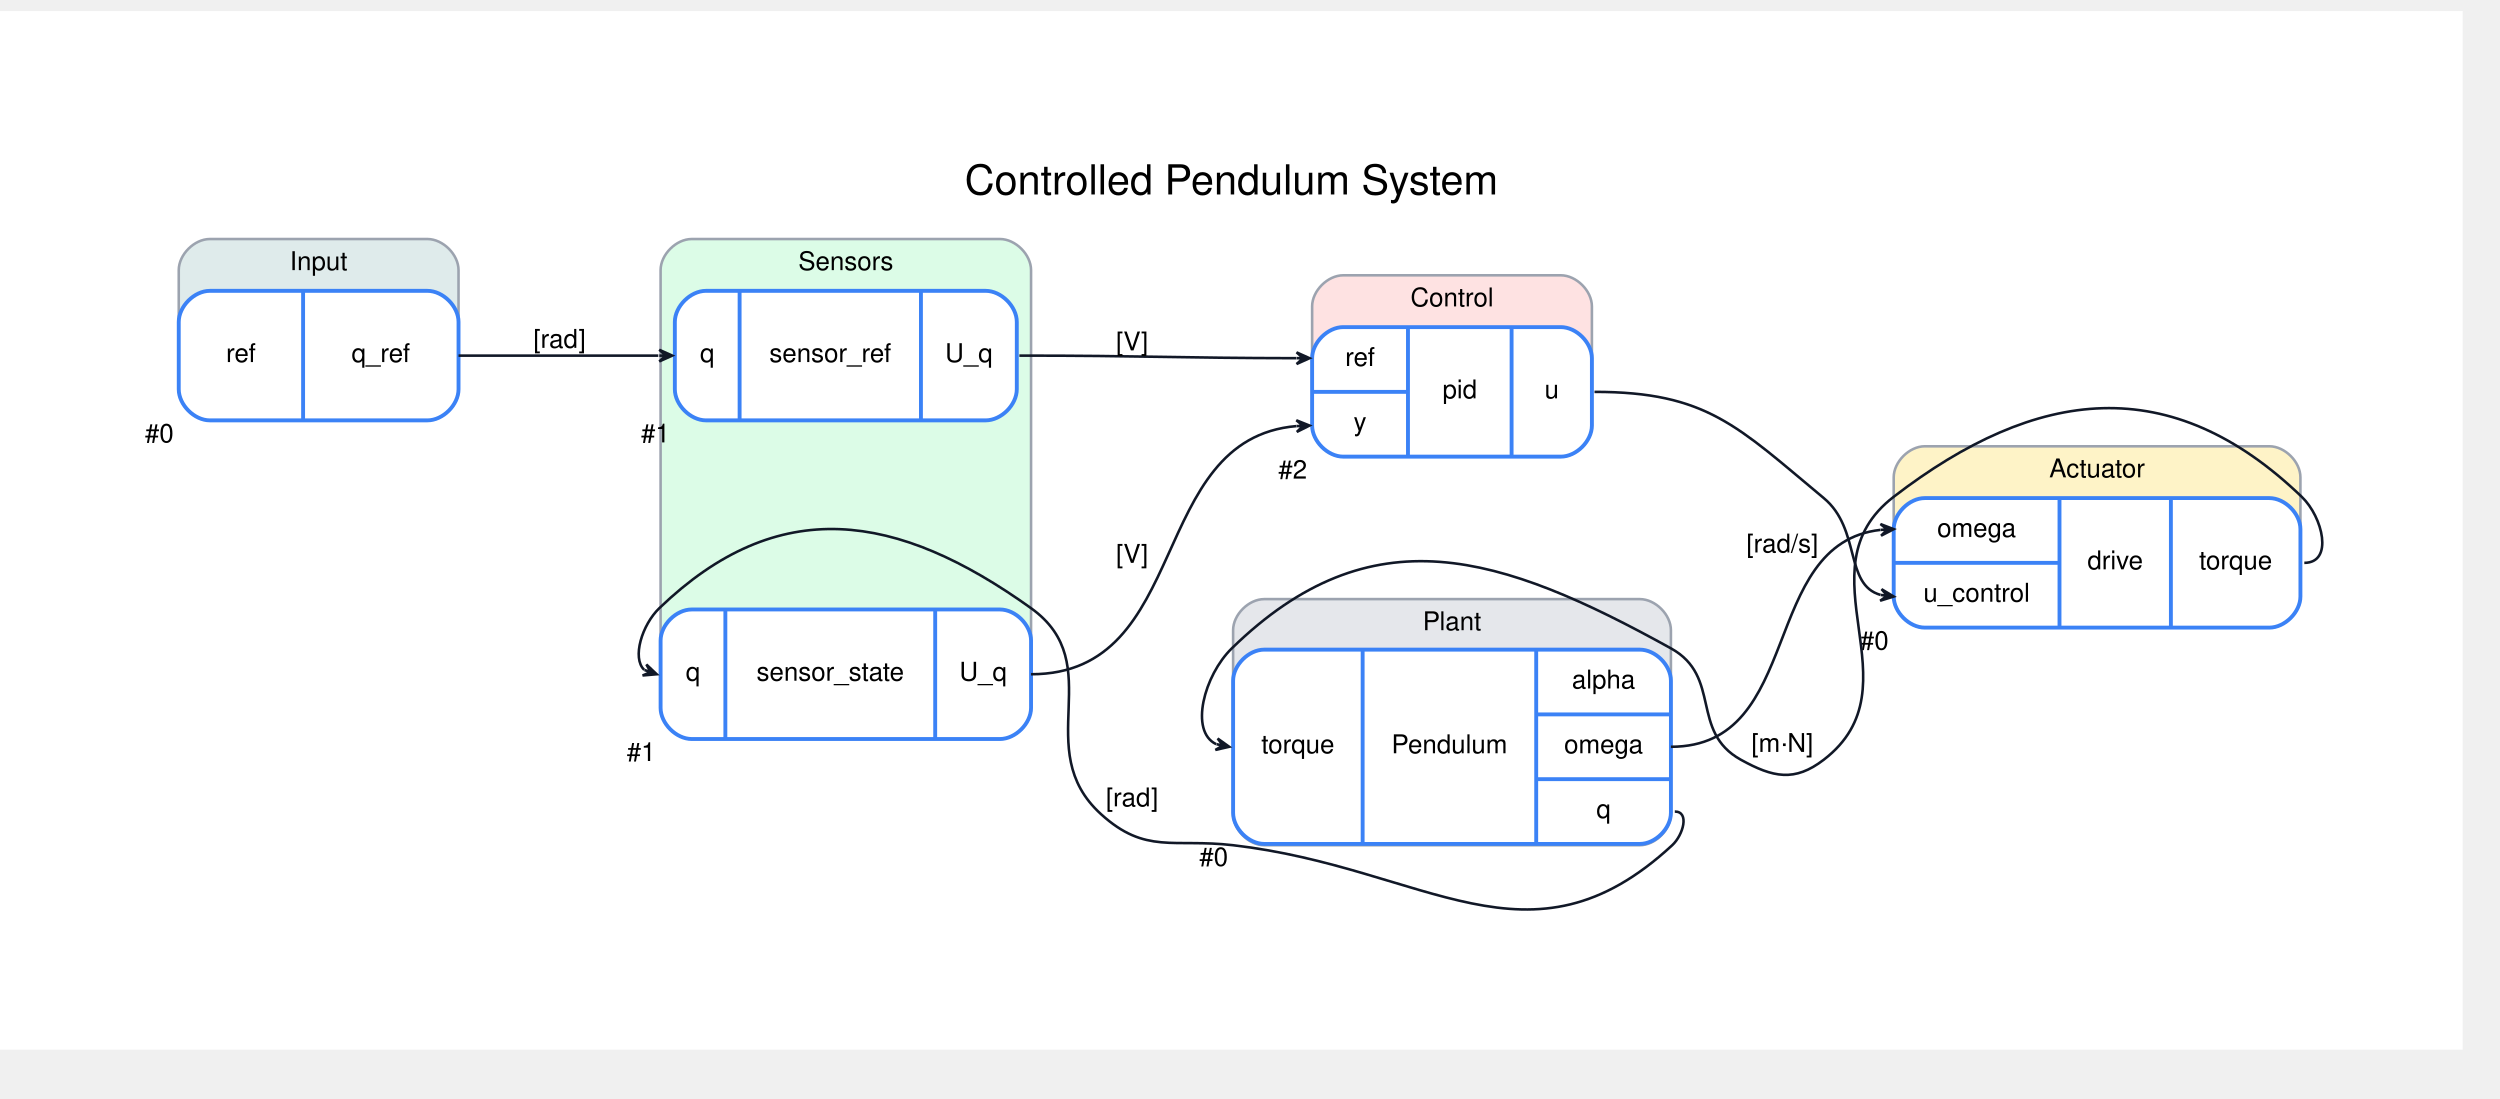
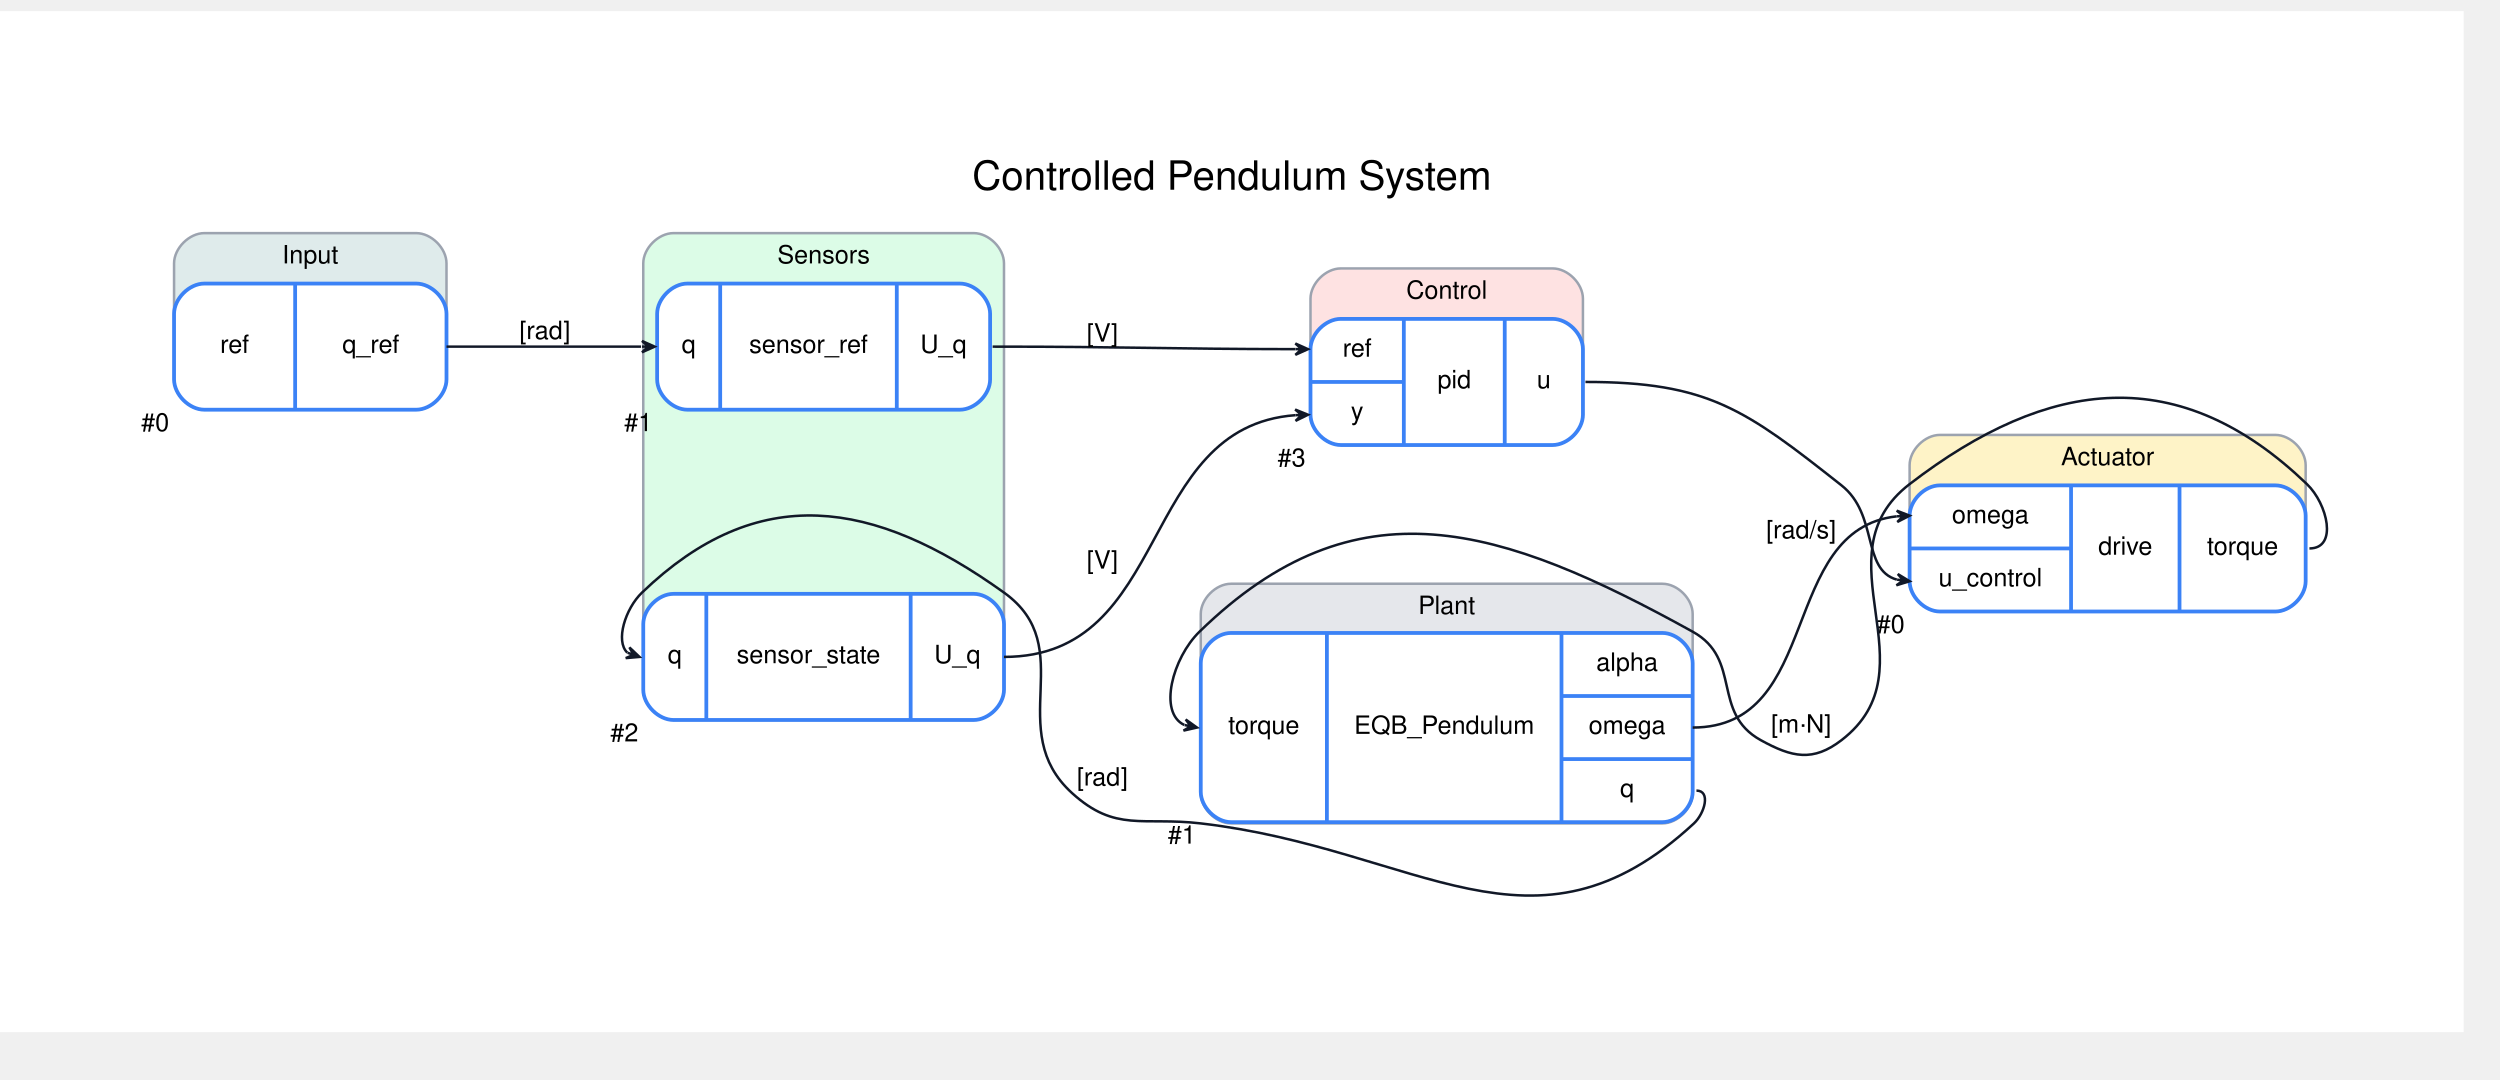
- <svg xmlns="http://www.w3.org/2000/svg" width="979pt" height="430pt" viewBox="14.40 14.40 965.04 415.33">
-   <g id="graph0" class="graph" transform="scale(1 1) rotate(0) translate(68.4 361.33)">
-     <polygon fill="white" stroke="transparent" points="-54,54 -54,-346.93 896.64,-346.93 896.64,54 -54,54" />
-     <text text-anchor="middle" x="421.32" y="-276.13" font-family="Helvetica,sans-Serif" font-size="16.00">Controlled Pendulum System</text>
+ <svg xmlns="http://www.w3.org/2000/svg" width="1005pt" height="434pt" viewBox="14.40 14.40 991.04 419.15">
+   <g id="graph0" class="graph" transform="scale(1 1) rotate(0) translate(68.4 365.15)">
+     <polygon fill="white" stroke="transparent" points="-54,54 -54,-350.75 922.64,-350.75 922.64,54 -54,54" />
+     <text text-anchor="middle" x="434.32" y="-279.95" font-family="Helvetica,sans-Serif" font-size="16.00">Controlled Pendulum System</text>
    <g id="clust1" class="cluster">
-       <path fill="#dfebeb" stroke="#9ca3af" d="M27,-188.93C27,-188.93 111,-188.93 111,-188.93 117,-188.93 123,-194.93 123,-200.93 123,-200.93 123,-246.93 123,-246.93 123,-252.93 117,-258.93 111,-258.93 111,-258.93 27,-258.93 27,-258.93 21,-258.93 15,-252.93 15,-246.93 15,-246.93 15,-200.93 15,-200.93 15,-194.93 21,-188.93 27,-188.93" />
-       <text text-anchor="middle" x="69" y="-246.93" font-family="Helvetica,sans-Serif" font-size="10.00">Input</text>
+       <path fill="#dfebeb" stroke="#9ca3af" d="M27,-192.75C27,-192.75 111,-192.75 111,-192.75 117,-192.75 123,-198.75 123,-204.75 123,-204.75 123,-250.75 123,-250.75 123,-256.75 117,-262.75 111,-262.75 111,-262.75 27,-262.75 27,-262.75 21,-262.75 15,-256.75 15,-250.75 15,-250.75 15,-204.75 15,-204.75 15,-198.75 21,-192.75 27,-192.75" />
+       <text text-anchor="middle" x="69" y="-250.75" font-family="Helvetica,sans-Serif" font-size="10.00">Input</text>
    </g>
    <g id="clust2" class="cluster">
-       <path fill="#dcfce7" stroke="#9ca3af" d="M213,-65.93C213,-65.93 332,-65.93 332,-65.93 338,-65.93 344,-71.93 344,-77.93 344,-77.93 344,-246.93 344,-246.93 344,-252.93 338,-258.93 332,-258.93 332,-258.93 213,-258.93 213,-258.93 207,-258.93 201,-252.93 201,-246.93 201,-246.93 201,-77.93 201,-77.93 201,-71.93 207,-65.93 213,-65.93" />
-       <text text-anchor="middle" x="272.5" y="-246.93" font-family="Helvetica,sans-Serif" font-size="10.00">Sensors</text>
+       <path fill="#dcfce7" stroke="#9ca3af" d="M213,-69.75C213,-69.75 332,-69.75 332,-69.75 338,-69.75 344,-75.75 344,-81.75 344,-81.75 344,-250.75 344,-250.75 344,-256.75 338,-262.75 332,-262.75 332,-262.75 213,-262.75 213,-262.75 207,-262.75 201,-256.75 201,-250.75 201,-250.75 201,-81.75 201,-81.75 201,-75.75 207,-69.75 213,-69.75" />
+       <text text-anchor="middle" x="272.5" y="-250.75" font-family="Helvetica,sans-Serif" font-size="10.00">Sensors</text>
    </g>
    <g id="clust3" class="cluster">
-       <path fill="#fee2e2" stroke="#9ca3af" d="M464.5,-174.93C464.5,-174.93 548.5,-174.93 548.5,-174.93 554.5,-174.93 560.5,-180.93 560.5,-186.93 560.5,-186.93 560.5,-232.93 560.5,-232.93 560.5,-238.93 554.5,-244.93 548.5,-244.93 548.5,-244.93 464.5,-244.93 464.5,-244.93 458.5,-244.93 452.5,-238.93 452.5,-232.93 452.5,-232.93 452.5,-186.93 452.5,-186.93 452.5,-180.93 458.5,-174.93 464.5,-174.93" />
-       <text text-anchor="middle" x="506.5" y="-232.93" font-family="Helvetica,sans-Serif" font-size="10.00">Control</text>
+       <path fill="#fee2e2" stroke="#9ca3af" d="M477.5,-178.75C477.5,-178.75 561.5,-178.75 561.5,-178.75 567.5,-178.75 573.5,-184.75 573.5,-190.75 573.5,-190.75 573.5,-236.75 573.5,-236.75 573.5,-242.75 567.5,-248.75 561.5,-248.75 561.5,-248.75 477.5,-248.75 477.5,-248.75 471.5,-248.75 465.5,-242.75 465.5,-236.75 465.5,-236.75 465.5,-190.75 465.5,-190.75 465.5,-184.75 471.5,-178.75 477.5,-178.75" />
+       <text text-anchor="middle" x="519.5" y="-236.75" font-family="Helvetica,sans-Serif" font-size="10.00">Control</text>
    </g>
    <g id="clust4" class="cluster">
-       <path fill="#fef3c7" stroke="#9ca3af" d="M689,-108.93C689,-108.93 822,-108.93 822,-108.93 828,-108.93 834,-114.93 834,-120.93 834,-120.93 834,-166.93 834,-166.93 834,-172.93 828,-178.93 822,-178.93 822,-178.93 689,-178.93 689,-178.93 683,-178.93 677,-172.93 677,-166.93 677,-166.93 677,-120.93 677,-120.93 677,-114.93 683,-108.93 689,-108.93" />
-       <text text-anchor="middle" x="755.5" y="-166.93" font-family="Helvetica,sans-Serif" font-size="10.00">Actuator</text>
+       <path fill="#fef3c7" stroke="#9ca3af" d="M715,-112.75C715,-112.75 848,-112.75 848,-112.75 854,-112.75 860,-118.75 860,-124.75 860,-124.75 860,-170.75 860,-170.75 860,-176.75 854,-182.75 848,-182.75 848,-182.75 715,-182.75 715,-182.75 709,-182.75 703,-176.75 703,-170.75 703,-170.75 703,-124.75 703,-124.75 703,-118.75 709,-112.75 715,-112.75" />
+       <text text-anchor="middle" x="781.5" y="-170.75" font-family="Helvetica,sans-Serif" font-size="10.00">Actuator</text>
    </g>
    <g id="clust5" class="cluster">
-       <path fill="#e5e7eb" stroke="#9ca3af" d="M434,-24.93C434,-24.93 579,-24.93 579,-24.93 585,-24.93 591,-30.93 591,-36.93 591,-36.93 591,-107.93 591,-107.93 591,-113.93 585,-119.93 579,-119.93 579,-119.93 434,-119.93 434,-119.93 428,-119.93 422,-113.93 422,-107.93 422,-107.93 422,-36.93 422,-36.93 422,-30.93 428,-24.93 434,-24.93" />
-       <text text-anchor="middle" x="506.5" y="-107.93" font-family="Helvetica,sans-Serif" font-size="10.00">Plant</text>
+       <path fill="#e5e7eb" stroke="#9ca3af" d="M434,-28.75C434,-28.75 605,-28.75 605,-28.75 611,-28.75 617,-34.75 617,-40.75 617,-40.75 617,-111.75 617,-111.75 617,-117.75 611,-123.75 605,-123.75 605,-123.75 434,-123.75 434,-123.75 428,-123.75 422,-117.75 422,-111.75 422,-111.75 422,-40.75 422,-40.75 422,-34.75 428,-28.75 434,-28.75" />
+       <text text-anchor="middle" x="519.5" y="-111.75" font-family="Helvetica,sans-Serif" font-size="10.00">Plant</text>
    </g>
    <g id="node1" class="node">
-       <path fill="white" stroke="#3b82f6" stroke-width="1.5" d="M27,-188.93C27,-188.93 111,-188.93 111,-188.93 117,-188.93 123,-194.93 123,-200.93 123,-200.93 123,-226.93 123,-226.93 123,-232.93 117,-238.93 111,-238.93 111,-238.93 27,-238.93 27,-238.93 21,-238.93 15,-232.93 15,-226.93 15,-226.93 15,-200.93 15,-200.93 15,-194.93 21,-188.93 27,-188.93" />
-       <text text-anchor="middle" x="39" y="-211.43" font-family="Helvetica,sans-Serif" font-size="10.00">ref</text>
-       <polyline fill="none" stroke="#3b82f6" stroke-width="1.5" points="63,-188.93 63,-238.93 " />
-       <text text-anchor="middle" x="93" y="-211.43" font-family="Helvetica,sans-Serif" font-size="10.00">q_ref</text>
-       <text text-anchor="middle" x="7.5" y="-180.43" font-family="Helvetica,sans-Serif" font-size="10.00">#0</text>
+       <path fill="white" stroke="#3b82f6" stroke-width="1.5" d="M27,-192.75C27,-192.75 111,-192.75 111,-192.75 117,-192.75 123,-198.75 123,-204.75 123,-204.75 123,-230.75 123,-230.75 123,-236.75 117,-242.75 111,-242.75 111,-242.75 27,-242.75 27,-242.75 21,-242.75 15,-236.75 15,-230.75 15,-230.75 15,-204.75 15,-204.75 15,-198.75 21,-192.75 27,-192.75" />
+       <text text-anchor="middle" x="39" y="-215.25" font-family="Helvetica,sans-Serif" font-size="10.00">ref</text>
+       <polyline fill="none" stroke="#3b82f6" stroke-width="1.5" points="63,-192.75 63,-242.75 " />
+       <text text-anchor="middle" x="93" y="-215.25" font-family="Helvetica,sans-Serif" font-size="10.00">q_ref</text>
+       <text text-anchor="middle" x="7.5" y="-184.25" font-family="Helvetica,sans-Serif" font-size="10.00">#0</text>
    </g>
    <g id="node2" class="node">
-       <path fill="white" stroke="#3b82f6" stroke-width="1.5" d="M218.5,-188.93C218.5,-188.93 326.5,-188.93 326.5,-188.93 332.5,-188.93 338.5,-194.93 338.5,-200.93 338.5,-200.93 338.5,-226.93 338.5,-226.93 338.5,-232.93 332.5,-238.93 326.5,-238.93 326.5,-238.93 218.5,-238.93 218.5,-238.93 212.5,-238.93 206.5,-232.93 206.5,-226.93 206.5,-226.93 206.5,-200.93 206.5,-200.93 206.5,-194.93 212.5,-188.93 218.5,-188.93" />
-       <text text-anchor="middle" x="219" y="-211.43" font-family="Helvetica,sans-Serif" font-size="10.00">q</text>
-       <polyline fill="none" stroke="#3b82f6" stroke-width="1.5" points="231.5,-188.93 231.5,-238.93 " />
-       <text text-anchor="middle" x="266.5" y="-211.43" font-family="Helvetica,sans-Serif" font-size="10.00">sensor_ref</text>
-       <polyline fill="none" stroke="#3b82f6" stroke-width="1.5" points="301.5,-188.93 301.5,-238.93 " />
-       <text text-anchor="middle" x="320" y="-211.43" font-family="Helvetica,sans-Serif" font-size="10.00">U_q</text>
-       <text text-anchor="middle" x="199" y="-180.43" font-family="Helvetica,sans-Serif" font-size="10.00">#1</text>
+       <path fill="white" stroke="#3b82f6" stroke-width="1.5" d="M218.5,-192.75C218.5,-192.75 326.5,-192.75 326.5,-192.75 332.5,-192.75 338.5,-198.75 338.5,-204.75 338.5,-204.75 338.5,-230.75 338.5,-230.75 338.5,-236.75 332.5,-242.75 326.5,-242.75 326.5,-242.75 218.5,-242.75 218.5,-242.75 212.5,-242.75 206.5,-236.75 206.5,-230.75 206.5,-230.75 206.5,-204.75 206.5,-204.75 206.5,-198.75 212.5,-192.75 218.5,-192.75" />
+       <text text-anchor="middle" x="219" y="-215.25" font-family="Helvetica,sans-Serif" font-size="10.00">q</text>
+       <polyline fill="none" stroke="#3b82f6" stroke-width="1.5" points="231.5,-192.75 231.5,-242.75 " />
+       <text text-anchor="middle" x="266.5" y="-215.25" font-family="Helvetica,sans-Serif" font-size="10.00">sensor_ref</text>
+       <polyline fill="none" stroke="#3b82f6" stroke-width="1.5" points="301.5,-192.75 301.5,-242.75 " />
+       <text text-anchor="middle" x="320" y="-215.25" font-family="Helvetica,sans-Serif" font-size="10.00">U_q</text>
+       <text text-anchor="middle" x="199" y="-184.25" font-family="Helvetica,sans-Serif" font-size="10.00">#1</text>
    </g>
    <g id="edge1" class="edge">
-       <path fill="none" stroke="#111827" d="M123,-213.93C157.8,-213.93 167.83,-213.93 200.12,-213.93" />
-       <polygon fill="#111827" stroke="#111827" points="205.5,-213.93 200.5,-216.18 203,-213.93 200.5,-213.93 200.5,-213.93 200.5,-213.93 203,-213.93 200.5,-211.68 205.5,-213.93 205.5,-213.93" />
-       <text text-anchor="middle" x="162" y="-216.93" font-family="Helvetica,sans-Serif" font-size="10.00">[rad]</text>
+       <path fill="none" stroke="#111827" d="M123,-217.75C157.8,-217.75 167.83,-217.75 200.12,-217.75" />
+       <polygon fill="#111827" stroke="#111827" points="205.5,-217.75 200.5,-220 203,-217.75 200.5,-217.75 200.5,-217.75 200.5,-217.75 203,-217.75 200.5,-215.5 205.5,-217.75 205.5,-217.75" />
+       <text text-anchor="middle" x="162" y="-220.75" font-family="Helvetica,sans-Serif" font-size="10.00">[rad]</text>
    </g>
    <g id="node4" class="node">
-       <path fill="white" stroke="#3b82f6" stroke-width="1.5" d="M464.5,-174.93C464.5,-174.93 548.5,-174.93 548.5,-174.93 554.5,-174.93 560.5,-180.93 560.5,-186.93 560.5,-186.93 560.5,-212.93 560.5,-212.93 560.5,-218.93 554.5,-224.93 548.5,-224.93 548.5,-224.93 464.5,-224.93 464.5,-224.93 458.5,-224.93 452.5,-218.93 452.5,-212.93 452.5,-212.93 452.5,-186.93 452.5,-186.93 452.5,-180.93 458.5,-174.93 464.5,-174.93" />
-       <text text-anchor="middle" x="471" y="-209.93" font-family="Helvetica,sans-Serif" font-size="10.00">ref</text>
-       <polyline fill="none" stroke="#3b82f6" stroke-width="1.5" points="452.5,-199.93 489.5,-199.93 " />
-       <text text-anchor="middle" x="471" y="-184.93" font-family="Helvetica,sans-Serif" font-size="10.00">y</text>
-       <polyline fill="none" stroke="#3b82f6" stroke-width="1.5" points="489.5,-174.93 489.5,-224.93 " />
-       <text text-anchor="middle" x="509.5" y="-197.43" font-family="Helvetica,sans-Serif" font-size="10.00">pid</text>
-       <polyline fill="none" stroke="#3b82f6" stroke-width="1.5" points="529.5,-174.93 529.5,-224.93 " />
-       <text text-anchor="middle" x="545" y="-197.43" font-family="Helvetica,sans-Serif" font-size="10.00">u</text>
-       <text text-anchor="middle" x="445" y="-166.43" font-family="Helvetica,sans-Serif" font-size="10.00">#2</text>
+       <path fill="white" stroke="#3b82f6" stroke-width="1.5" d="M477.5,-178.75C477.5,-178.75 561.5,-178.75 561.5,-178.75 567.5,-178.75 573.5,-184.75 573.5,-190.75 573.5,-190.75 573.5,-216.75 573.5,-216.75 573.5,-222.75 567.5,-228.75 561.5,-228.75 561.5,-228.75 477.5,-228.75 477.5,-228.75 471.5,-228.75 465.5,-222.75 465.5,-216.75 465.5,-216.75 465.5,-190.75 465.5,-190.75 465.5,-184.75 471.5,-178.75 477.5,-178.75" />
+       <text text-anchor="middle" x="484" y="-213.75" font-family="Helvetica,sans-Serif" font-size="10.00">ref</text>
+       <polyline fill="none" stroke="#3b82f6" stroke-width="1.5" points="465.5,-203.75 502.5,-203.75 " />
+       <text text-anchor="middle" x="484" y="-188.75" font-family="Helvetica,sans-Serif" font-size="10.00">y</text>
+       <polyline fill="none" stroke="#3b82f6" stroke-width="1.5" points="502.5,-178.75 502.5,-228.75 " />
+       <text text-anchor="middle" x="522.5" y="-201.25" font-family="Helvetica,sans-Serif" font-size="10.00">pid</text>
+       <polyline fill="none" stroke="#3b82f6" stroke-width="1.5" points="542.5,-178.75 542.5,-228.75 " />
+       <text text-anchor="middle" x="558" y="-201.25" font-family="Helvetica,sans-Serif" font-size="10.00">u</text>
+       <text text-anchor="middle" x="458" y="-170.25" font-family="Helvetica,sans-Serif" font-size="10.00">#3</text>
    </g>
    <g id="edge3" class="edge">
-       <path fill="none" stroke="#111827" d="M339.5,-213.93C387.53,-213.93 400.8,-213 446.38,-212.93" />
-       <polygon fill="#111827" stroke="#111827" points="451.5,-212.93 446.5,-215.18 449,-212.93 446.5,-212.93 446.5,-212.93 446.5,-212.93 449,-212.93 446.5,-210.68 451.5,-212.93 451.5,-212.93" />
-       <text text-anchor="middle" x="383" y="-215.93" font-family="Helvetica,sans-Serif" font-size="10.00">[V]</text>
+       <path fill="none" stroke="#111827" d="M339.5,-217.75C393.32,-217.75 408.03,-216.81 459.41,-216.75" />
+       <polygon fill="#111827" stroke="#111827" points="464.5,-216.75 459.5,-219 462,-216.75 459.5,-216.75 459.5,-216.75 459.5,-216.75 462,-216.75 459.5,-214.5 464.5,-216.75 464.5,-216.75" />
+       <text text-anchor="middle" x="383" y="-219.75" font-family="Helvetica,sans-Serif" font-size="10.00">[V]</text>
    </g>
    <g id="node3" class="node">
-       <path fill="white" stroke="#3b82f6" stroke-width="1.5" d="M213,-65.93C213,-65.93 332,-65.93 332,-65.93 338,-65.93 344,-71.93 344,-77.93 344,-77.93 344,-103.93 344,-103.93 344,-109.93 338,-115.93 332,-115.93 332,-115.93 213,-115.93 213,-115.93 207,-115.93 201,-109.93 201,-103.93 201,-103.93 201,-77.93 201,-77.93 201,-71.93 207,-65.93 213,-65.93" />
-       <text text-anchor="middle" x="213.5" y="-88.43" font-family="Helvetica,sans-Serif" font-size="10.00">q</text>
-       <polyline fill="none" stroke="#3b82f6" stroke-width="1.5" points="226,-65.93 226,-115.93 " />
-       <text text-anchor="middle" x="266.5" y="-88.43" font-family="Helvetica,sans-Serif" font-size="10.00">sensor_state</text>
-       <polyline fill="none" stroke="#3b82f6" stroke-width="1.5" points="307,-65.93 307,-115.93 " />
-       <text text-anchor="middle" x="325.5" y="-88.43" font-family="Helvetica,sans-Serif" font-size="10.00">U_q</text>
-       <text text-anchor="middle" x="193.5" y="-57.43" font-family="Helvetica,sans-Serif" font-size="10.00">#1</text>
+       <path fill="white" stroke="#3b82f6" stroke-width="1.5" d="M213,-69.75C213,-69.75 332,-69.75 332,-69.75 338,-69.75 344,-75.75 344,-81.75 344,-81.75 344,-107.75 344,-107.75 344,-113.75 338,-119.75 332,-119.75 332,-119.75 213,-119.75 213,-119.75 207,-119.75 201,-113.75 201,-107.75 201,-107.75 201,-81.75 201,-81.75 201,-75.75 207,-69.75 213,-69.75" />
+       <text text-anchor="middle" x="213.5" y="-92.25" font-family="Helvetica,sans-Serif" font-size="10.00">q</text>
+       <polyline fill="none" stroke="#3b82f6" stroke-width="1.5" points="226,-69.75 226,-119.75 " />
+       <text text-anchor="middle" x="266.5" y="-92.25" font-family="Helvetica,sans-Serif" font-size="10.00">sensor_state</text>
+       <polyline fill="none" stroke="#3b82f6" stroke-width="1.5" points="307,-69.75 307,-119.75 " />
+       <text text-anchor="middle" x="325.5" y="-92.25" font-family="Helvetica,sans-Serif" font-size="10.00">U_q</text>
+       <text text-anchor="middle" x="193.5" y="-61.25" font-family="Helvetica,sans-Serif" font-size="10.00">#2</text>
    </g>
    <g id="edge4" class="edge">
-       <path fill="none" stroke="#111827" d="M344,-90.93C406.3,-90.93 388.51,-181.75 446.43,-186.72" />
-       <polygon fill="#111827" stroke="#111827" points="451.5,-186.93 446.41,-188.97 449,-186.82 446.5,-186.72 446.5,-186.72 446.5,-186.72 449,-186.82 446.6,-184.47 451.5,-186.93 451.5,-186.93" />
-       <text text-anchor="middle" x="383" y="-133.93" font-family="Helvetica,sans-Serif" font-size="10.00">[V]</text>
+       <path fill="none" stroke="#111827" d="M344,-94.75C410.74,-94.75 396.81,-185.94 459.45,-190.57" />
+       <polygon fill="#111827" stroke="#111827" points="464.5,-190.75 459.42,-192.82 462,-190.66 459.5,-190.57 459.5,-190.57 459.5,-190.57 462,-190.66 459.58,-188.32 464.5,-190.75 464.5,-190.75" />
+       <text text-anchor="middle" x="383" y="-129.75" font-family="Helvetica,sans-Serif" font-size="10.00">[V]</text>
    </g>
    <g id="node5" class="node">
-       <path fill="white" stroke="#3b82f6" stroke-width="1.5" d="M689,-108.93C689,-108.93 822,-108.93 822,-108.93 828,-108.93 834,-114.93 834,-120.93 834,-120.93 834,-146.93 834,-146.93 834,-152.93 828,-158.93 822,-158.93 822,-158.93 689,-158.93 689,-158.93 683,-158.93 677,-152.93 677,-146.93 677,-146.93 677,-120.93 677,-120.93 677,-114.93 683,-108.93 689,-108.93" />
-       <text text-anchor="middle" x="709" y="-143.93" font-family="Helvetica,sans-Serif" font-size="10.00">omega</text>
-       <polyline fill="none" stroke="#3b82f6" stroke-width="1.5" points="677,-133.93 741,-133.93 " />
-       <text text-anchor="middle" x="709" y="-118.93" font-family="Helvetica,sans-Serif" font-size="10.00">u_control</text>
-       <polyline fill="none" stroke="#3b82f6" stroke-width="1.5" points="741,-108.93 741,-158.93 " />
-       <text text-anchor="middle" x="762.5" y="-131.43" font-family="Helvetica,sans-Serif" font-size="10.00">drive</text>
-       <polyline fill="none" stroke="#3b82f6" stroke-width="1.5" points="784,-108.93 784,-158.93 " />
-       <text text-anchor="middle" x="809" y="-131.43" font-family="Helvetica,sans-Serif" font-size="10.00">torque</text>
-       <text text-anchor="middle" x="669.5" y="-100.43" font-family="Helvetica,sans-Serif" font-size="10.00">#0</text>
+       <path fill="white" stroke="#3b82f6" stroke-width="1.5" d="M715,-112.75C715,-112.75 848,-112.75 848,-112.75 854,-112.75 860,-118.75 860,-124.75 860,-124.75 860,-150.75 860,-150.75 860,-156.75 854,-162.75 848,-162.75 848,-162.75 715,-162.75 715,-162.75 709,-162.75 703,-156.75 703,-150.75 703,-150.75 703,-124.75 703,-124.75 703,-118.75 709,-112.75 715,-112.75" />
+       <text text-anchor="middle" x="735" y="-147.75" font-family="Helvetica,sans-Serif" font-size="10.00">omega</text>
+       <polyline fill="none" stroke="#3b82f6" stroke-width="1.5" points="703,-137.75 767,-137.75 " />
+       <text text-anchor="middle" x="735" y="-122.75" font-family="Helvetica,sans-Serif" font-size="10.00">u_control</text>
+       <polyline fill="none" stroke="#3b82f6" stroke-width="1.5" points="767,-112.75 767,-162.75 " />
+       <text text-anchor="middle" x="788.5" y="-135.25" font-family="Helvetica,sans-Serif" font-size="10.00">drive</text>
+       <polyline fill="none" stroke="#3b82f6" stroke-width="1.5" points="810,-112.75 810,-162.75 " />
+       <text text-anchor="middle" x="835" y="-135.25" font-family="Helvetica,sans-Serif" font-size="10.00">torque</text>
+       <text text-anchor="middle" x="695.5" y="-104.25" font-family="Helvetica,sans-Serif" font-size="10.00">#0</text>
    </g>
    <g id="edge5" class="edge">
-       <path fill="none" stroke="#111827" d="M561.5,-199.93C604.85,-199.93 616.66,-186.64 650,-158.93 664.44,-146.93 657.87,-125.47 671.93,-121.55" />
-       <polygon fill="#111827" stroke="#111827" points="677,-120.93 672.31,-123.77 674.52,-121.23 672.04,-121.54 672.04,-121.54 672.04,-121.54 674.52,-121.23 671.76,-119.3 677,-120.93 677,-120.93" />
+       <path fill="none" stroke="#111827" d="M574.5,-203.75C623.15,-203.75 637.82,-192.9 676,-162.75 690.73,-151.11 683.92,-129.36 697.94,-125.38" />
+       <polygon fill="#111827" stroke="#111827" points="703,-124.75 698.32,-127.6 700.52,-125.06 698.04,-125.37 698.04,-125.37 698.04,-125.37 700.52,-125.06 697.76,-123.14 703,-124.75 703,-124.75" />
    </g>
    <g id="node6" class="node">
-       <path fill="white" stroke="#3b82f6" stroke-width="1.5" d="M434,-25.43C434,-25.43 579,-25.43 579,-25.43 585,-25.43 591,-31.43 591,-37.43 591,-37.43 591,-88.43 591,-88.43 591,-94.43 585,-100.43 579,-100.43 579,-100.43 434,-100.43 434,-100.43 428,-100.43 422,-94.43 422,-88.43 422,-88.43 422,-37.43 422,-37.43 422,-31.43 428,-25.43 434,-25.43" />
-       <text text-anchor="middle" x="447" y="-60.43" font-family="Helvetica,sans-Serif" font-size="10.00">torque</text>
-       <polyline fill="none" stroke="#3b82f6" stroke-width="1.5" points="472,-25.43 472,-100.43 " />
-       <text text-anchor="middle" x="505.5" y="-60.43" font-family="Helvetica,sans-Serif" font-size="10.00">Pendulum</text>
-       <polyline fill="none" stroke="#3b82f6" stroke-width="1.5" points="539,-25.43 539,-100.43 " />
-       <text text-anchor="middle" x="565" y="-85.43" font-family="Helvetica,sans-Serif" font-size="10.00">alpha</text>
-       <polyline fill="none" stroke="#3b82f6" stroke-width="1.5" points="539,-75.43 591,-75.43 " />
-       <text text-anchor="middle" x="565" y="-60.43" font-family="Helvetica,sans-Serif" font-size="10.00">omega</text>
-       <polyline fill="none" stroke="#3b82f6" stroke-width="1.5" points="539,-50.43 591,-50.43 " />
-       <text text-anchor="middle" x="565" y="-35.43" font-family="Helvetica,sans-Serif" font-size="10.00">q</text>
-       <text text-anchor="middle" x="414.5" y="-16.93" font-family="Helvetica,sans-Serif" font-size="10.00">#0</text>
+       <path fill="white" stroke="#3b82f6" stroke-width="1.5" d="M434,-29.25C434,-29.25 605,-29.25 605,-29.25 611,-29.25 617,-35.25 617,-41.25 617,-41.25 617,-92.25 617,-92.25 617,-98.25 611,-104.25 605,-104.25 605,-104.25 434,-104.25 434,-104.25 428,-104.25 422,-98.25 422,-92.25 422,-92.25 422,-41.25 422,-41.25 422,-35.25 428,-29.25 434,-29.25" />
+       <text text-anchor="middle" x="447" y="-64.25" font-family="Helvetica,sans-Serif" font-size="10.00">torque</text>
+       <polyline fill="none" stroke="#3b82f6" stroke-width="1.5" points="472,-29.25 472,-104.25 " />
+       <text text-anchor="middle" x="518.5" y="-64.25" font-family="Helvetica,sans-Serif" font-size="10.00">EQB_Pendulum</text>
+       <polyline fill="none" stroke="#3b82f6" stroke-width="1.5" points="565,-29.25 565,-104.25 " />
+       <text text-anchor="middle" x="591" y="-89.25" font-family="Helvetica,sans-Serif" font-size="10.00">alpha</text>
+       <polyline fill="none" stroke="#3b82f6" stroke-width="1.5" points="565,-79.25 617,-79.25 " />
+       <text text-anchor="middle" x="591" y="-64.25" font-family="Helvetica,sans-Serif" font-size="10.00">omega</text>
+       <polyline fill="none" stroke="#3b82f6" stroke-width="1.5" points="565,-54.25 617,-54.25 " />
+       <text text-anchor="middle" x="591" y="-39.25" font-family="Helvetica,sans-Serif" font-size="10.00">q</text>
+       <text text-anchor="middle" x="414.5" y="-20.75" font-family="Helvetica,sans-Serif" font-size="10.00">#1</text>
    </g>
    <g id="edge6" class="edge">
-       <path fill="none" stroke="#111827" d="M835.5,-133.93C846.84,-133.93 842.68,-151.57 834.5,-159.43 784.04,-207.95 732.5,-202.09 677,-159.43 639.99,-130.98 687.01,-86.38 650,-57.93 638.72,-49.26 630.45,-51.05 618,-57.93 598.25,-68.85 610.75,-90.01 591,-100.93 525.07,-137.38 475.46,-153.49 421.5,-100.93 410.82,-90.52 405.05,-68.87 415.47,-63.94" />
-       <polygon fill="#111827" stroke="#111827" points="420.5,-62.93 416.04,-66.12 418.05,-63.42 415.6,-63.92 415.6,-63.92 415.6,-63.92 418.05,-63.42 415.15,-61.71 420.5,-62.93 420.5,-62.93" />
-       <text text-anchor="middle" x="634" y="-60.93" font-family="Helvetica,sans-Serif" font-size="10.00">[m·N]</text>
+       <path fill="none" stroke="#111827" d="M861.5,-137.75C872.84,-137.75 868.68,-155.39 860.5,-163.25 810.04,-211.77 758.5,-205.91 703,-163.25 665.99,-134.8 713.01,-90.2 676,-61.75 664.72,-53.08 656.45,-54.87 644,-61.75 624.25,-72.67 636.75,-93.83 617,-104.75 540.96,-146.79 483.74,-165.38 421.5,-104.75 410.82,-94.34 405.05,-72.7 415.47,-67.77" />
+       <polygon fill="#111827" stroke="#111827" points="420.5,-66.75 416.04,-69.94 418.05,-67.24 415.6,-67.74 415.6,-67.74 415.6,-67.74 418.05,-67.24 415.15,-65.53 420.5,-66.75 420.5,-66.75" />
+       <text text-anchor="middle" x="660" y="-64.75" font-family="Helvetica,sans-Serif" font-size="10.00">[m·N]</text>
    </g>
    <g id="edge2" class="edge">
-       <path fill="none" stroke="#111827" d="M592.5,-37.93C598.29,-37.93 595.75,-28.86 591.5,-24.93 536.23,26.26 496.83,-16.24 422,-24.93 398.87,-27.61 388.24,-21.27 371,-36.93 343.37,-62.01 374.33,-94.69 344,-116.43 292.16,-153.57 246.47,-160.63 200.5,-116.43 193.86,-110.04 189.86,-97.2 194.68,-92.61" />
-       <polygon fill="#111827" stroke="#111827" points="199.5,-90.93 195.52,-94.7 197.14,-91.75 194.78,-92.57 194.78,-92.57 194.78,-92.57 197.14,-91.75 194.04,-90.45 199.5,-90.93 199.5,-90.93" />
-       <text text-anchor="middle" x="383" y="-39.93" font-family="Helvetica,sans-Serif" font-size="10.00">[rad]</text>
+       <path fill="none" stroke="#111827" d="M618.5,-41.75C624.29,-41.75 621.75,-32.69 617.5,-28.75 553.75,30.29 508.31,-18.73 422,-28.75 398.87,-31.44 388.24,-25.1 371,-40.75 343.37,-65.84 374.33,-98.52 344,-120.25 292.16,-157.4 246.47,-164.46 200.5,-120.25 193.86,-113.86 189.86,-101.02 194.68,-96.43" />
+       <polygon fill="#111827" stroke="#111827" points="199.5,-94.75 195.52,-98.52 197.14,-95.57 194.78,-96.4 194.78,-96.4 194.78,-96.4 197.14,-95.57 194.04,-94.27 199.5,-94.75 199.5,-94.75" />
+       <text text-anchor="middle" x="383" y="-43.75" font-family="Helvetica,sans-Serif" font-size="10.00">[rad]</text>
    </g>
    <g id="edge7" class="edge">
-       <path fill="none" stroke="#111827" d="M591,-62.93C642.66,-62.93 624.87,-141.44 671.92,-146.66" />
-       <polygon fill="#111827" stroke="#111827" points="677,-146.93 671.89,-148.91 674.5,-146.79 672.01,-146.66 672.01,-146.66 672.01,-146.66 674.5,-146.79 672.13,-144.41 677,-146.93 677,-146.93" />
-       <text text-anchor="middle" x="634" y="-137.93" font-family="Helvetica,sans-Serif" font-size="10.00">[rad/s]</text>
+       <path fill="none" stroke="#111827" d="M617,-66.75C668.66,-66.75 650.87,-145.27 697.92,-150.48" />
+       <polygon fill="#111827" stroke="#111827" points="703,-150.75 697.89,-152.73 700.5,-150.62 698.01,-150.48 698.01,-150.48 698.01,-150.48 700.5,-150.62 698.13,-148.24 703,-150.75 703,-150.75" />
+       <text text-anchor="middle" x="660" y="-141.75" font-family="Helvetica,sans-Serif" font-size="10.00">[rad/s]</text>
    </g>
  </g>
</svg>
